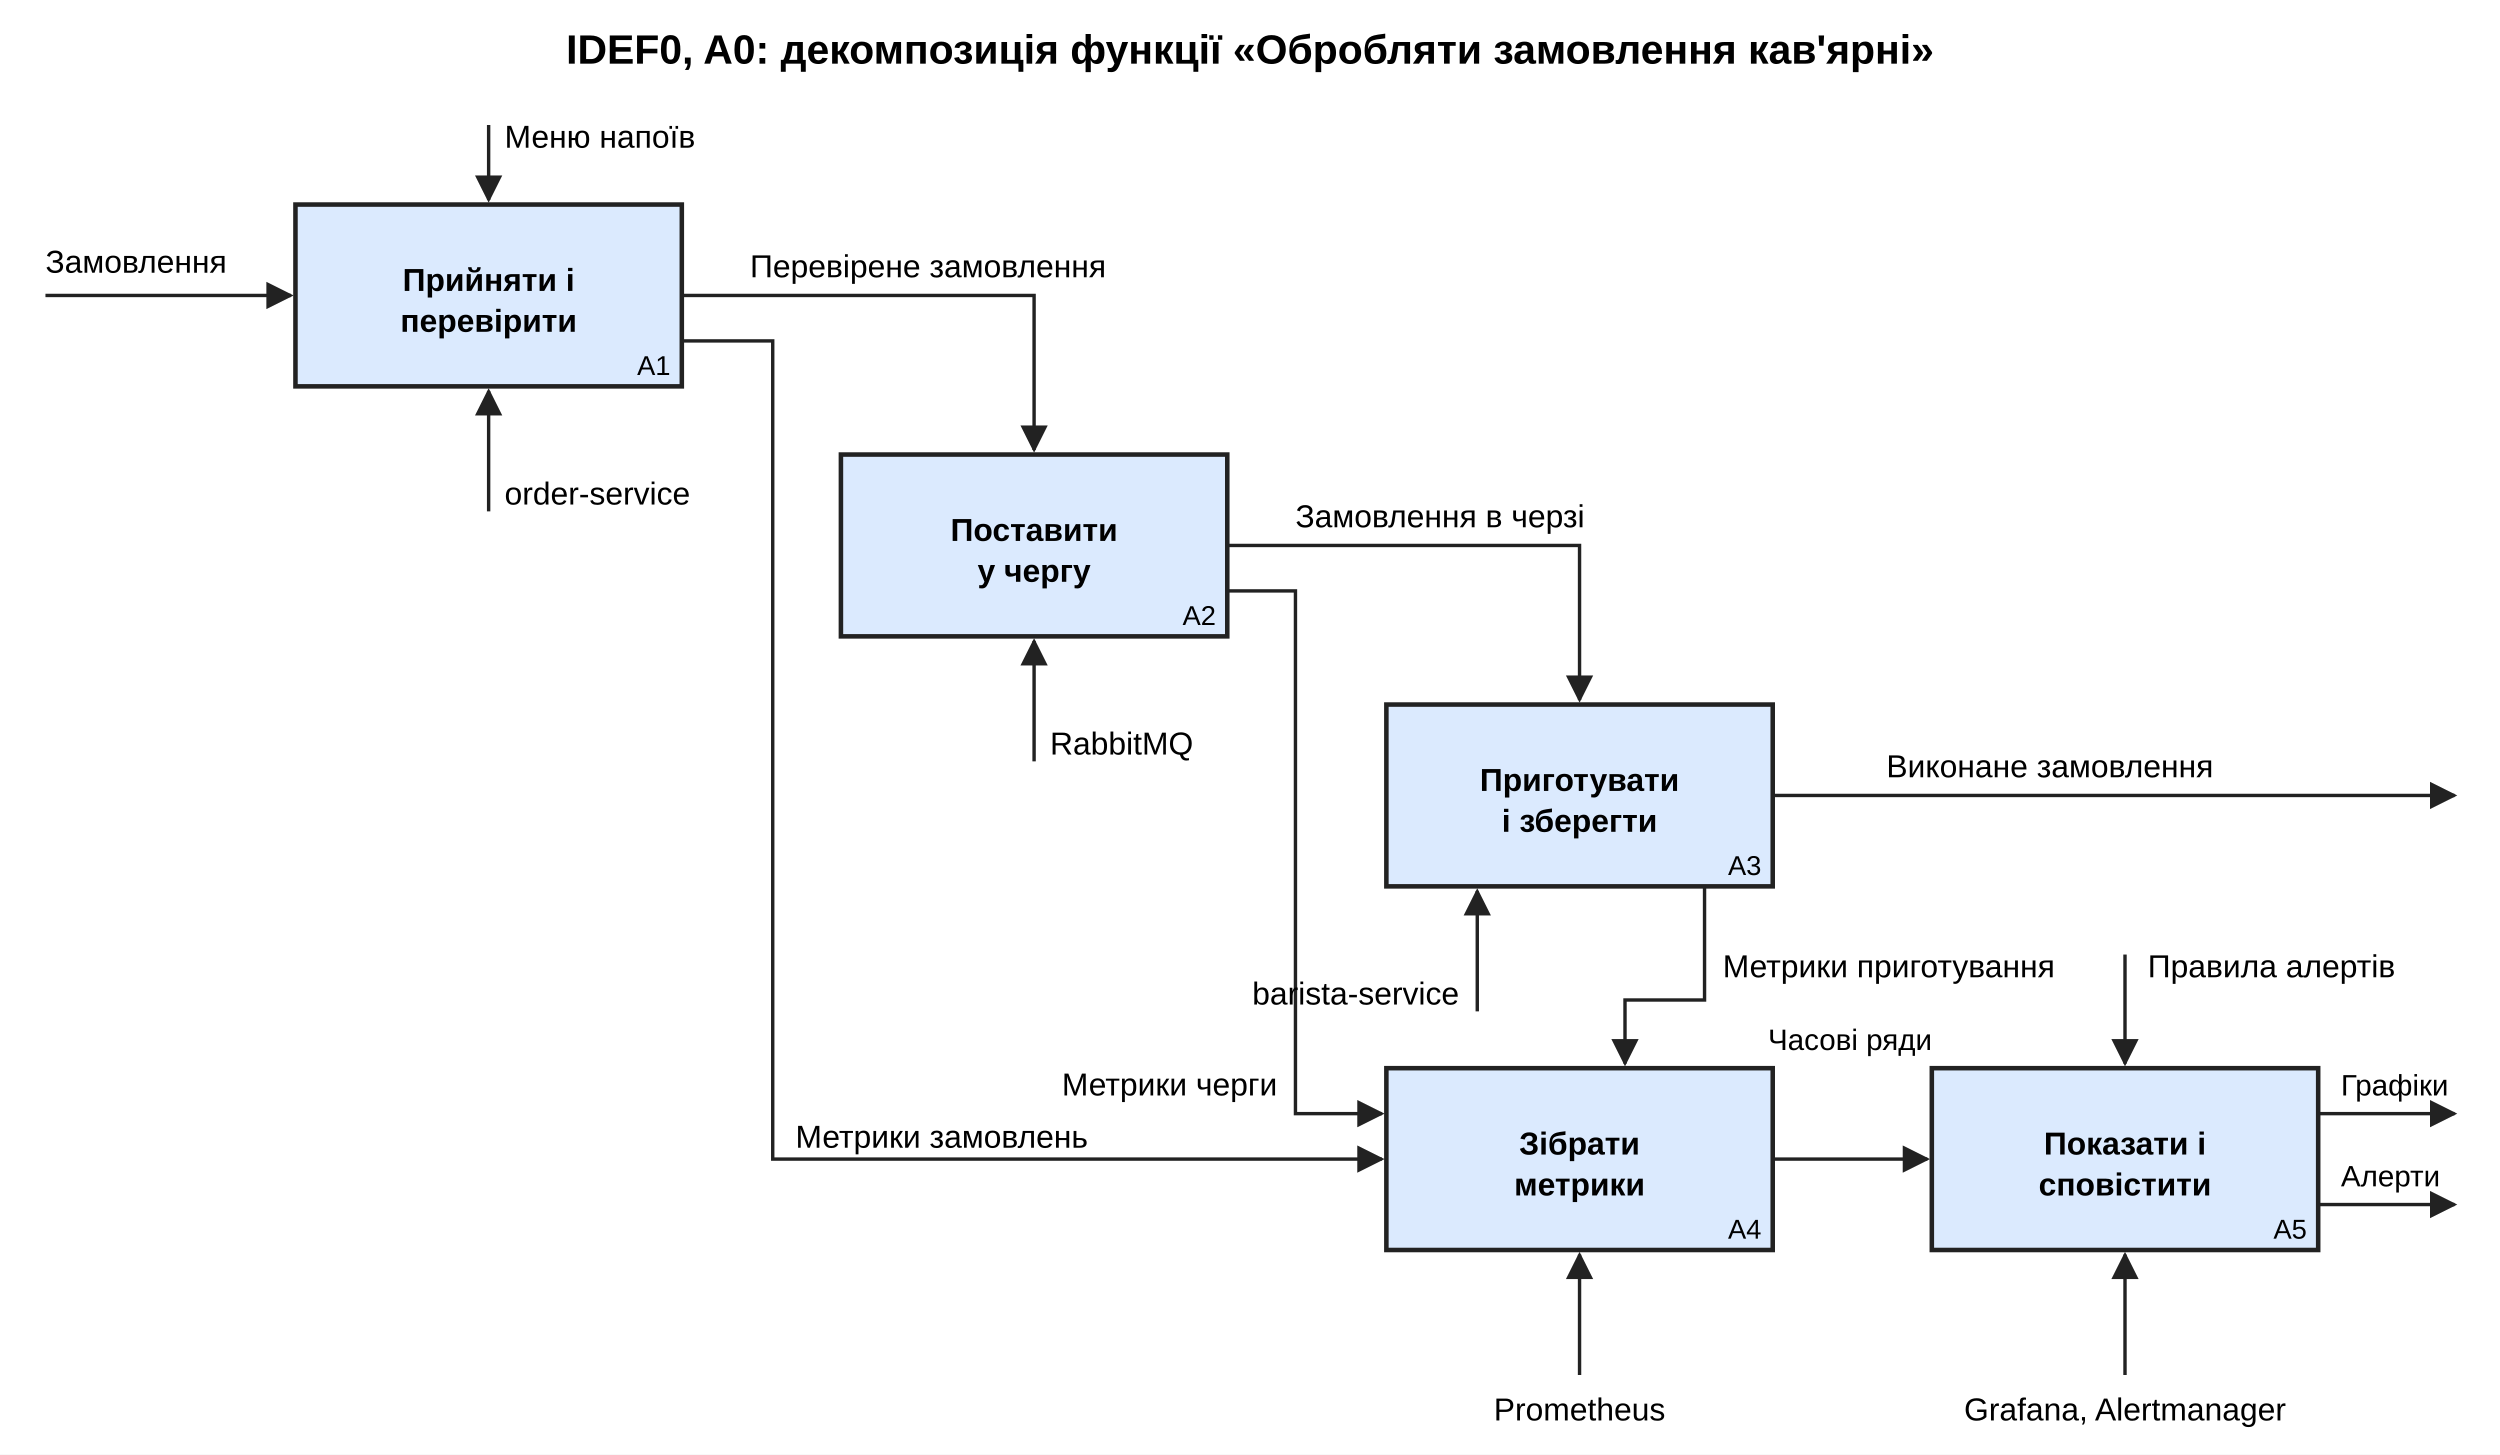
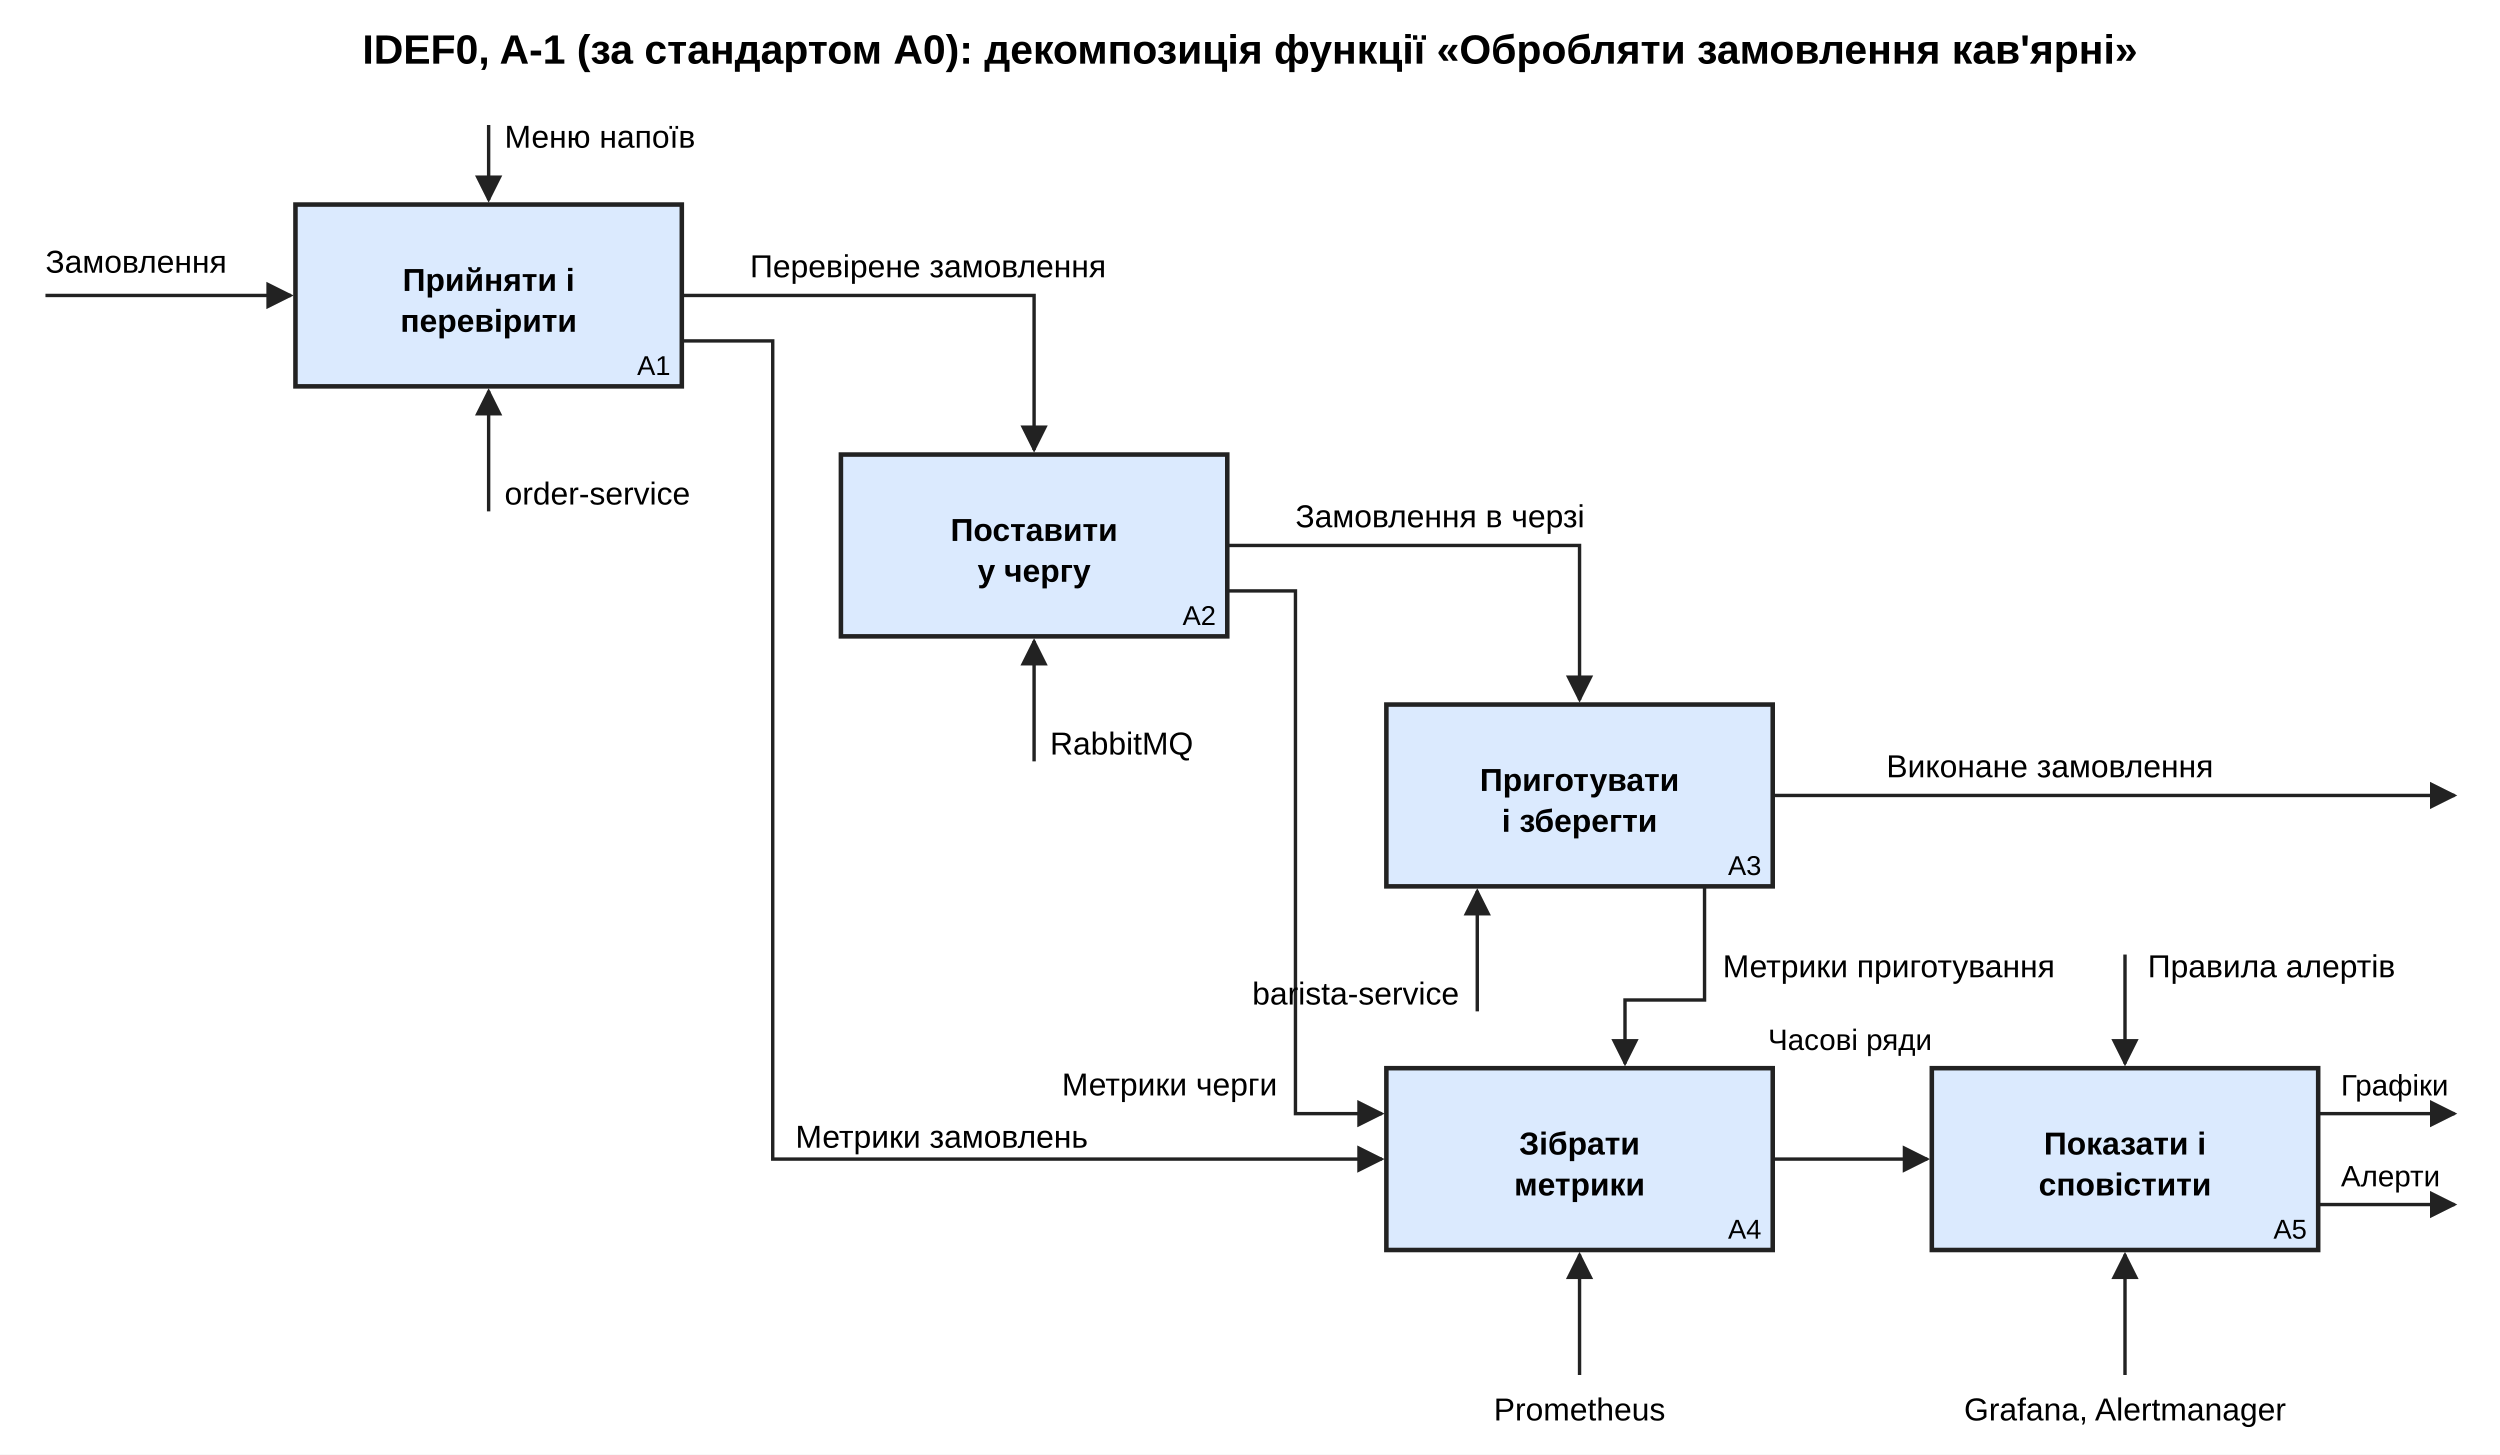
<svg xmlns="http://www.w3.org/2000/svg" viewBox="0 0 1100 640" font-family="Arial, sans-serif" font-size="14">
  <defs>
    <marker id="a" viewBox="0 0 10 10" refX="9" refY="5" markerWidth="8" markerHeight="8" orient="auto">
      <path d="M0 0L10 5L0 10z" fill="#222" />
    </marker>
  </defs>
  <rect width="1100" height="640" fill="#fff" />
-   <text x="550" y="28" text-anchor="middle" font-size="18" font-weight="bold">IDEF0, A0: декомпозиція функції «Обробляти замовлення кав'ярні»</text>
+   <text x="550" y="28" text-anchor="middle" font-size="18" font-weight="bold">IDEF0, A-1 (за стандартом A0): декомпозиція функції «Обробляти замовлення кав'ярні»</text>
  <g fill="#dbeafe" stroke="#222" stroke-width="2">
    <rect x="130" y="90" width="170" height="80" />
    <rect x="370" y="200" width="170" height="80" />
    <rect x="610" y="310" width="170" height="80" />
    <rect x="610" y="470" width="170" height="80" />
    <rect x="850" y="470" width="170" height="80" />
  </g>
  <g text-anchor="middle" font-weight="bold">
    <text x="215" y="128">Прийняти і</text>
    <text x="215" y="146">перевірити</text>
    <text x="455" y="238">Поставити</text>
    <text x="455" y="256">у чергу</text>
    <text x="695" y="348">Приготувати</text>
    <text x="695" y="366">і зберегти</text>
    <text x="695" y="508">Зібрати</text>
    <text x="695" y="526">метрики</text>
    <text x="935" y="508">Показати і</text>
    <text x="935" y="526">сповістити</text>
  </g>
  <g text-anchor="end" font-size="12">
    <text x="295" y="165">A1</text>
    <text x="535" y="275">A2</text>
    <text x="775" y="385">A3</text>
    <text x="775" y="545">A4</text>
    <text x="1015" y="545">A5</text>
  </g>
  <g stroke="#222" stroke-width="1.5" fill="none" marker-end="url(#a)">
    <path d="M20 130H128" />
    <path d="M300 130H455V198" />
    <path d="M540 240H695V308" />
    <path d="M780 350H1080" />
    <path d="M300 150H340V510H608" />
    <path d="M540 260H570V490H608" />
    <path d="M750 390V440H715V468" />
    <path d="M780 510H848" />
    <path d="M1020 490H1080" />
    <path d="M1020 530H1080" />
    <path d="M215 55V88" />
    <path d="M935 420V468" />
    <path d="M215 225V172" />
    <path d="M455 335V282" />
    <path d="M650 445V392" />
    <path d="M695 605V552" />
    <path d="M935 605V552" />
  </g>
  <g>
    <text x="20" y="120">Замовлення</text>
    <text x="222" y="65">Меню напоїв</text>
    <text x="330" y="122">Перевірене замовлення</text>
    <text x="570" y="232">Замовлення в черзі</text>
    <text x="830" y="342">Виконане замовлення</text>
    <text x="350" y="505">Метрики замовлень</text>
    <text x="562" y="482" text-anchor="end">Метрики черги</text>
    <text x="758" y="430">Метрики приготування</text>
    <text x="814" y="462" text-anchor="middle" font-size="13">Часові ряди</text>
    <text x="945" y="430">Правила алертів</text>
    <text x="1030" y="482" font-size="13">Графіки</text>
    <text x="1030" y="522" font-size="13">Алерти</text>
    <text x="222" y="222">order-service</text>
    <text x="462" y="332">RabbitMQ</text>
    <text x="642" y="442" text-anchor="end">barista-service</text>
    <text x="695" y="625" text-anchor="middle">Prometheus</text>
    <text x="935" y="625" text-anchor="middle">Grafana, Alertmanager</text>
  </g>
</svg>
